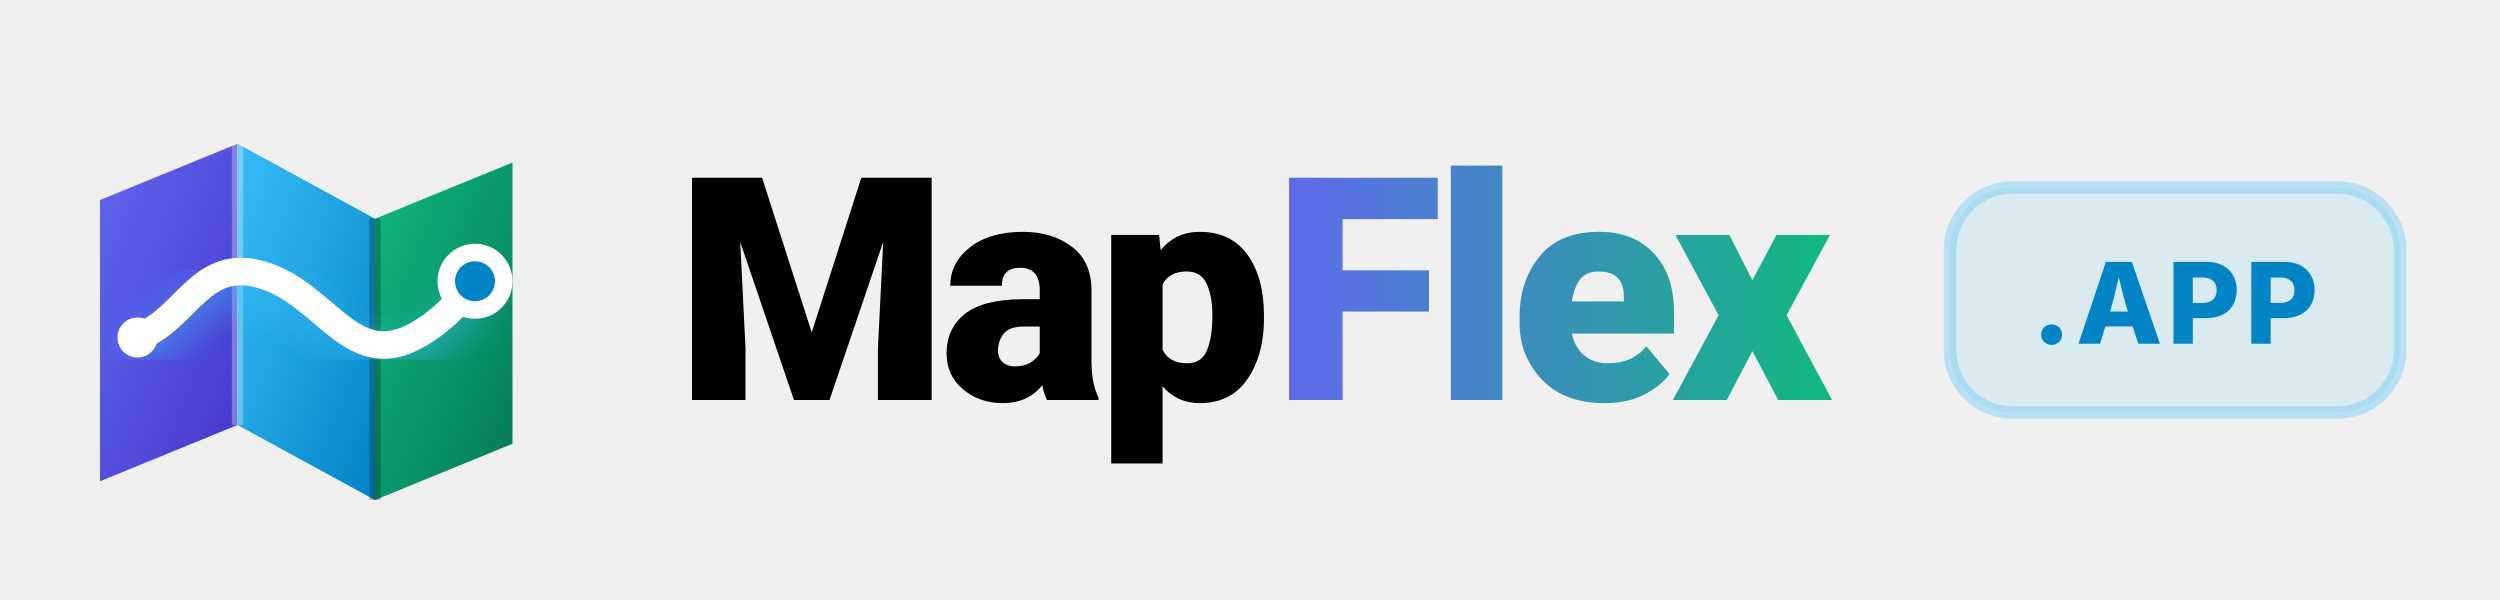
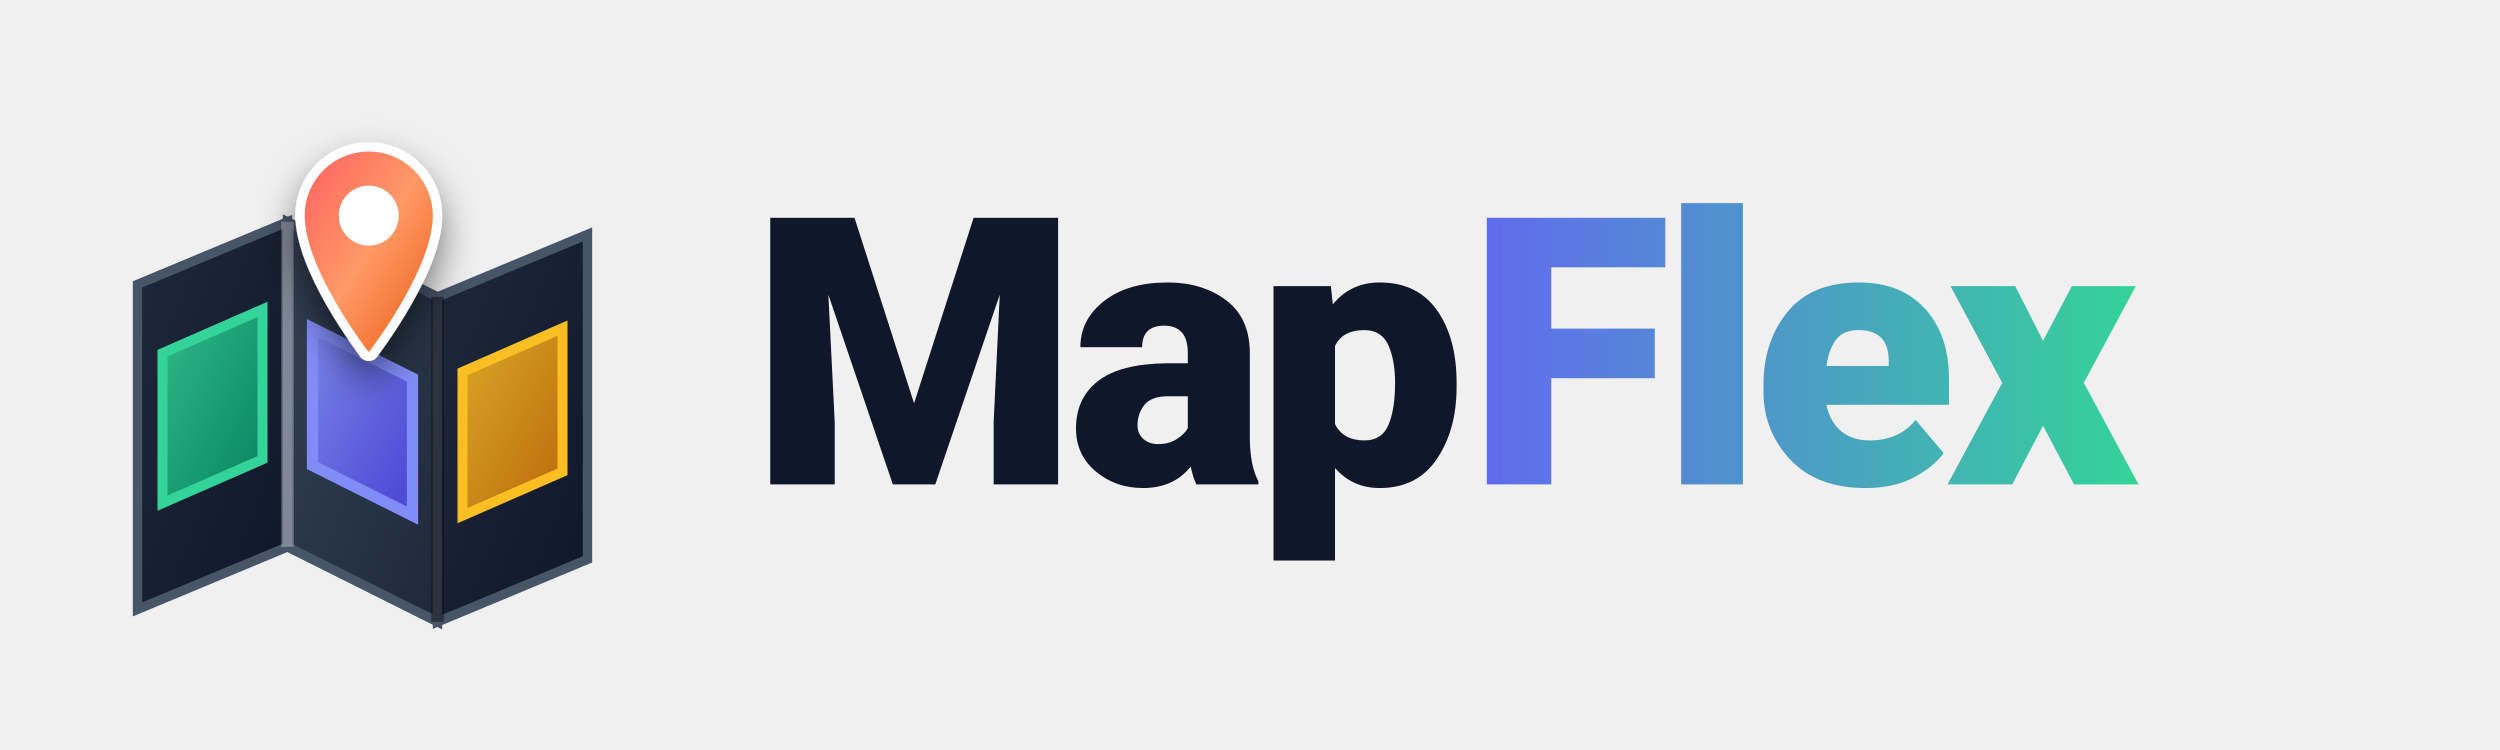
- <svg xmlns="http://www.w3.org/2000/svg" viewBox="0 0 200 48" fill="none">
+ <svg xmlns="http://www.w3.org/2000/svg" viewBox="0 0 160 48" fill="none">
  <defs>
-     <linearGradient id="full-fold-left" x1="0%" y1="0%" x2="100%" y2="100%">
-       <stop offset="0%" stop-color="#6366F1" />
-       <stop offset="100%" stop-color="#4338CA" />
+     <linearGradient id="full-mf-fold-left" x1="0%" y1="0%" x2="100%" y2="100%">
+       <stop offset="0%" stop-color="#1E293B" />
+       <stop offset="100%" stop-color="#0F172A" />
    </linearGradient>
-     <linearGradient id="full-fold-mid" x1="0%" y1="0%" x2="100%" y2="100%">
-       <stop offset="0%" stop-color="#38BDF8" />
-       <stop offset="100%" stop-color="#0284C7" />
+     <linearGradient id="full-mf-fold-mid" x1="0%" y1="0%" x2="100%" y2="100%">
+       <stop offset="0%" stop-color="#334155" />
+       <stop offset="100%" stop-color="#1E293B" />
    </linearGradient>
-     <linearGradient id="full-fold-right" x1="0%" y1="0%" x2="100%" y2="100%">
-       <stop offset="0%" stop-color="#10B981" />
-       <stop offset="100%" stop-color="#047857" />
+     <linearGradient id="full-mf-fold-right" x1="0%" y1="0%" x2="100%" y2="100%">
+       <stop offset="0%" stop-color="#1E293B" />
+       <stop offset="100%" stop-color="#0F172A" />
    </linearGradient>
+     <linearGradient id="full-mf-area-emerald" x1="0%" y1="0%" x2="100%" y2="100%">
+       <stop offset="0%" stop-color="#34D399" />
+       <stop offset="100%" stop-color="#059669" />
+     </linearGradient>
+     <linearGradient id="full-mf-area-indigo" x1="0%" y1="0%" x2="100%" y2="100%">
+       <stop offset="0%" stop-color="#818CF8" />
+       <stop offset="100%" stop-color="#4F46E5" />
+     </linearGradient>
+     <linearGradient id="full-mf-area-amber" x1="0%" y1="0%" x2="100%" y2="100%">
+       <stop offset="0%" stop-color="#FBBF24" />
+       <stop offset="100%" stop-color="#D97706" />
+     </linearGradient>
+     <linearGradient id="full-mf-pin-gradient" x1="0%" y1="0%" x2="100%" y2="100%">
+       <stop offset="0%" stop-color="#FF5E62" />
+       <stop offset="50%" stop-color="#FF9966" />
+       <stop offset="100%" stop-color="#EA580C" />
+     </linearGradient>
+     <filter id="full-mf-pin-shadow" x="-30%" y="-30%" width="160%" height="160%">
+       <feDropShadow dx="0" dy="1.5" stdDeviation="1.5" flood-color="#000000" flood-opacity="0.5" />
+     </filter>
    <linearGradient id="full-flex-grad" x1="0%" y1="0%" x2="100%" y2="0%">
      <stop offset="0%" stop-color="#38BDF8" />
      <stop offset="50%" stop-color="#6366F1" />
-       <stop offset="100%" stop-color="#10B981" />
+       <stop offset="100%" stop-color="#34D399" />
    </linearGradient>
-     <filter id="full-route-glow" x="-20%" y="-20%" width="140%" height="140%">
-       <feDropShadow dx="0" dy="1" stdDeviation="1.5" flood-color="#38BDF8" flood-opacity="0.6" />
-     </filter>
  </defs>
-   <g transform="translate(4, 4)">
-     <path d="M4 12L15 7.5V30L4 34.5V12Z" fill="url(#full-fold-left)" />
-     <path d="M15 7.5L26 13.5V36L15 30V7.5Z" fill="url(#full-fold-mid)" />
-     <path d="M26 13.5L37 9V31.5L26 36V13.5Z" fill="url(#full-fold-right)" />
-     <path d="M15 7.5V30" stroke="#FFFFFF" stroke-opacity="0.3" stroke-width="0.9" />
-     <path d="M26 13.5V36" stroke="#000000" stroke-opacity="0.25" stroke-width="0.9" />
-     <path d="M7 23C11 21.5 12 16.5 17 18C22 19.5 24 25.5 29 23C32 21.5 34 18.5 34 18.5" stroke="#FFFFFF" stroke-width="2.2" stroke-linecap="round" filter="url(#full-route-glow)" />
-     <circle cx="7" cy="23" r="1.6" fill="#FFFFFF" />
-     <circle cx="34" cy="18.5" r="3" fill="#FFFFFF" />
-     <circle cx="34" cy="18.5" r="1.6" fill="#0284C7" />
+   <g transform="translate(4, 5) scale(0.8)">
+     <path d="M6 16.5L18 11.5V37.5L6 42.5V16.5Z" fill="url(#full-mf-fold-left)" stroke="#475569" stroke-width="0.75" />
+     <path d="M18 11.5L30 17.5V43.5L18 37.5V11.5Z" fill="url(#full-mf-fold-mid)" stroke="#475569" stroke-width="0.75" />
+     <path d="M30 17.5L42 12.5V38.5L30 43.5V17.5Z" fill="url(#full-mf-fold-right)" stroke="#475569" stroke-width="0.75" />
+     <path d="M18 11.5V37.5" stroke="#FFFFFF" stroke-opacity="0.3" stroke-width="1" />
+     <path d="M30 17.5V43.5" stroke="#000000" stroke-opacity="0.4" stroke-width="1" />
+     <path d="M8 22L16 18.5V30.5L8 34V22Z" fill="url(#full-mf-area-emerald)" fill-opacity="0.85" stroke="#34D399" stroke-width="0.8" />
+     <path d="M32 23.5L40 20V31.5L32 35V23.5Z" fill="url(#full-mf-area-amber)" fill-opacity="0.85" stroke="#FBBF24" stroke-width="0.8" />
+     <path d="M20 20L28 24V35L20 31V20Z" fill="url(#full-mf-area-indigo)" fill-opacity="0.9" stroke="#818CF8" stroke-width="0.9" />
+     <g filter="url(#full-mf-pin-shadow)">
+       <path d="M24.5 5.5 C 21.46 5.5 19 7.96 19 11 C 19 15.3 23.8 21.6 24.15 22.1 C 24.32 22.3 24.68 22.3 24.85 22.1 C 25.2 21.6 30 15.3 30 11 C 30 7.96 27.54 5.5 24.5 5.5 Z" fill="url(#full-mf-pin-gradient)" stroke="#FFFFFF" stroke-width="0.75" />
+       <circle cx="24.5" cy="11" r="2.4" fill="#FFFFFF" />
+     </g>
  </g>
-   <g transform="translate(54, 32)">
-     <text font-family="system-ui, -apple-system, BlinkMacSystemFont, 'Segoe UI', Roboto, sans-serif" font-size="25" font-weight="900" letter-spacing="-0.03em" fill="currentColor">
+   <g transform="translate(48, 31)">
+     <text font-family="system-ui, -apple-system, BlinkMacSystemFont, 'Segoe UI', Roboto, sans-serif" font-size="24" font-weight="900" letter-spacing="-0.03em" fill="#0F172A">
      Map<tspan fill="url(#full-flex-grad)">Flex</tspan>
    </text>
  </g>
-   <g transform="translate(156, 15)">
-     <rect width="36" height="18" rx="5" fill="#38BDF8" fill-opacity="0.12" stroke="#38BDF8" stroke-opacity="0.3" stroke-width="1" />
-     <text x="18" y="12.5" font-family="system-ui, -apple-system, sans-serif" font-size="9" font-weight="800" fill="#0284C7" text-anchor="middle" letter-spacing="0.04em">.APP</text>
-   </g>
</svg>
